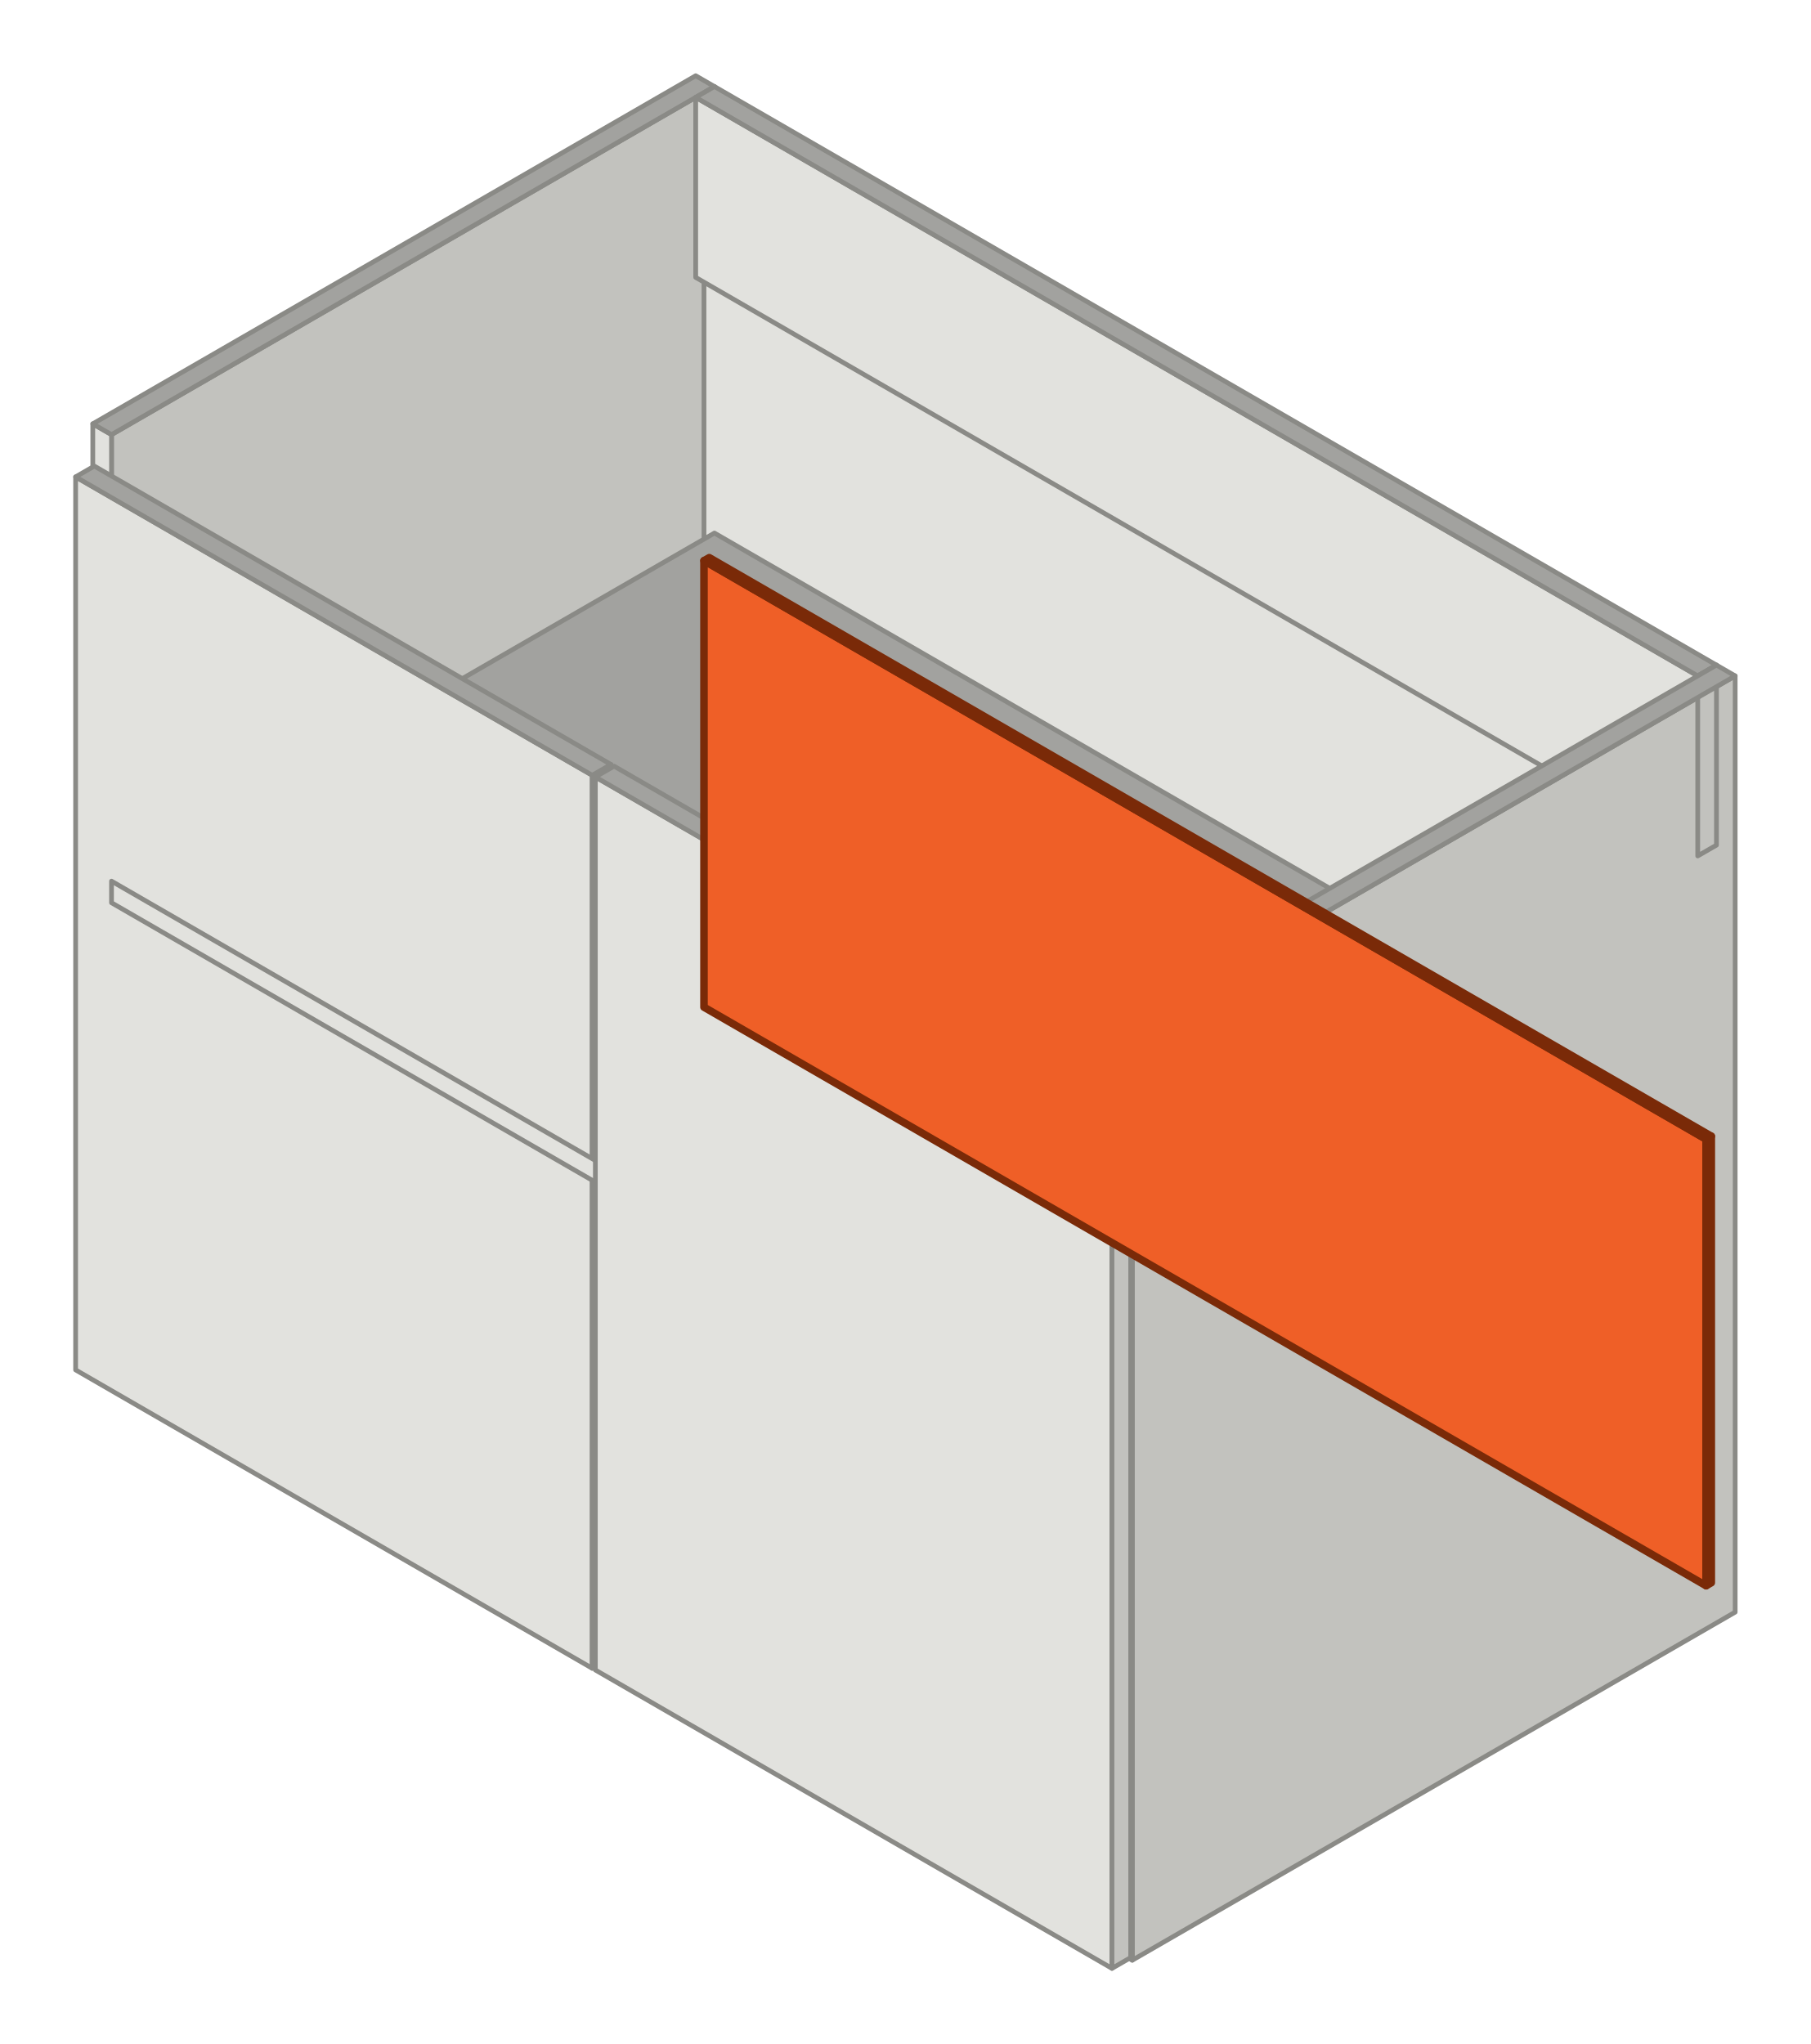
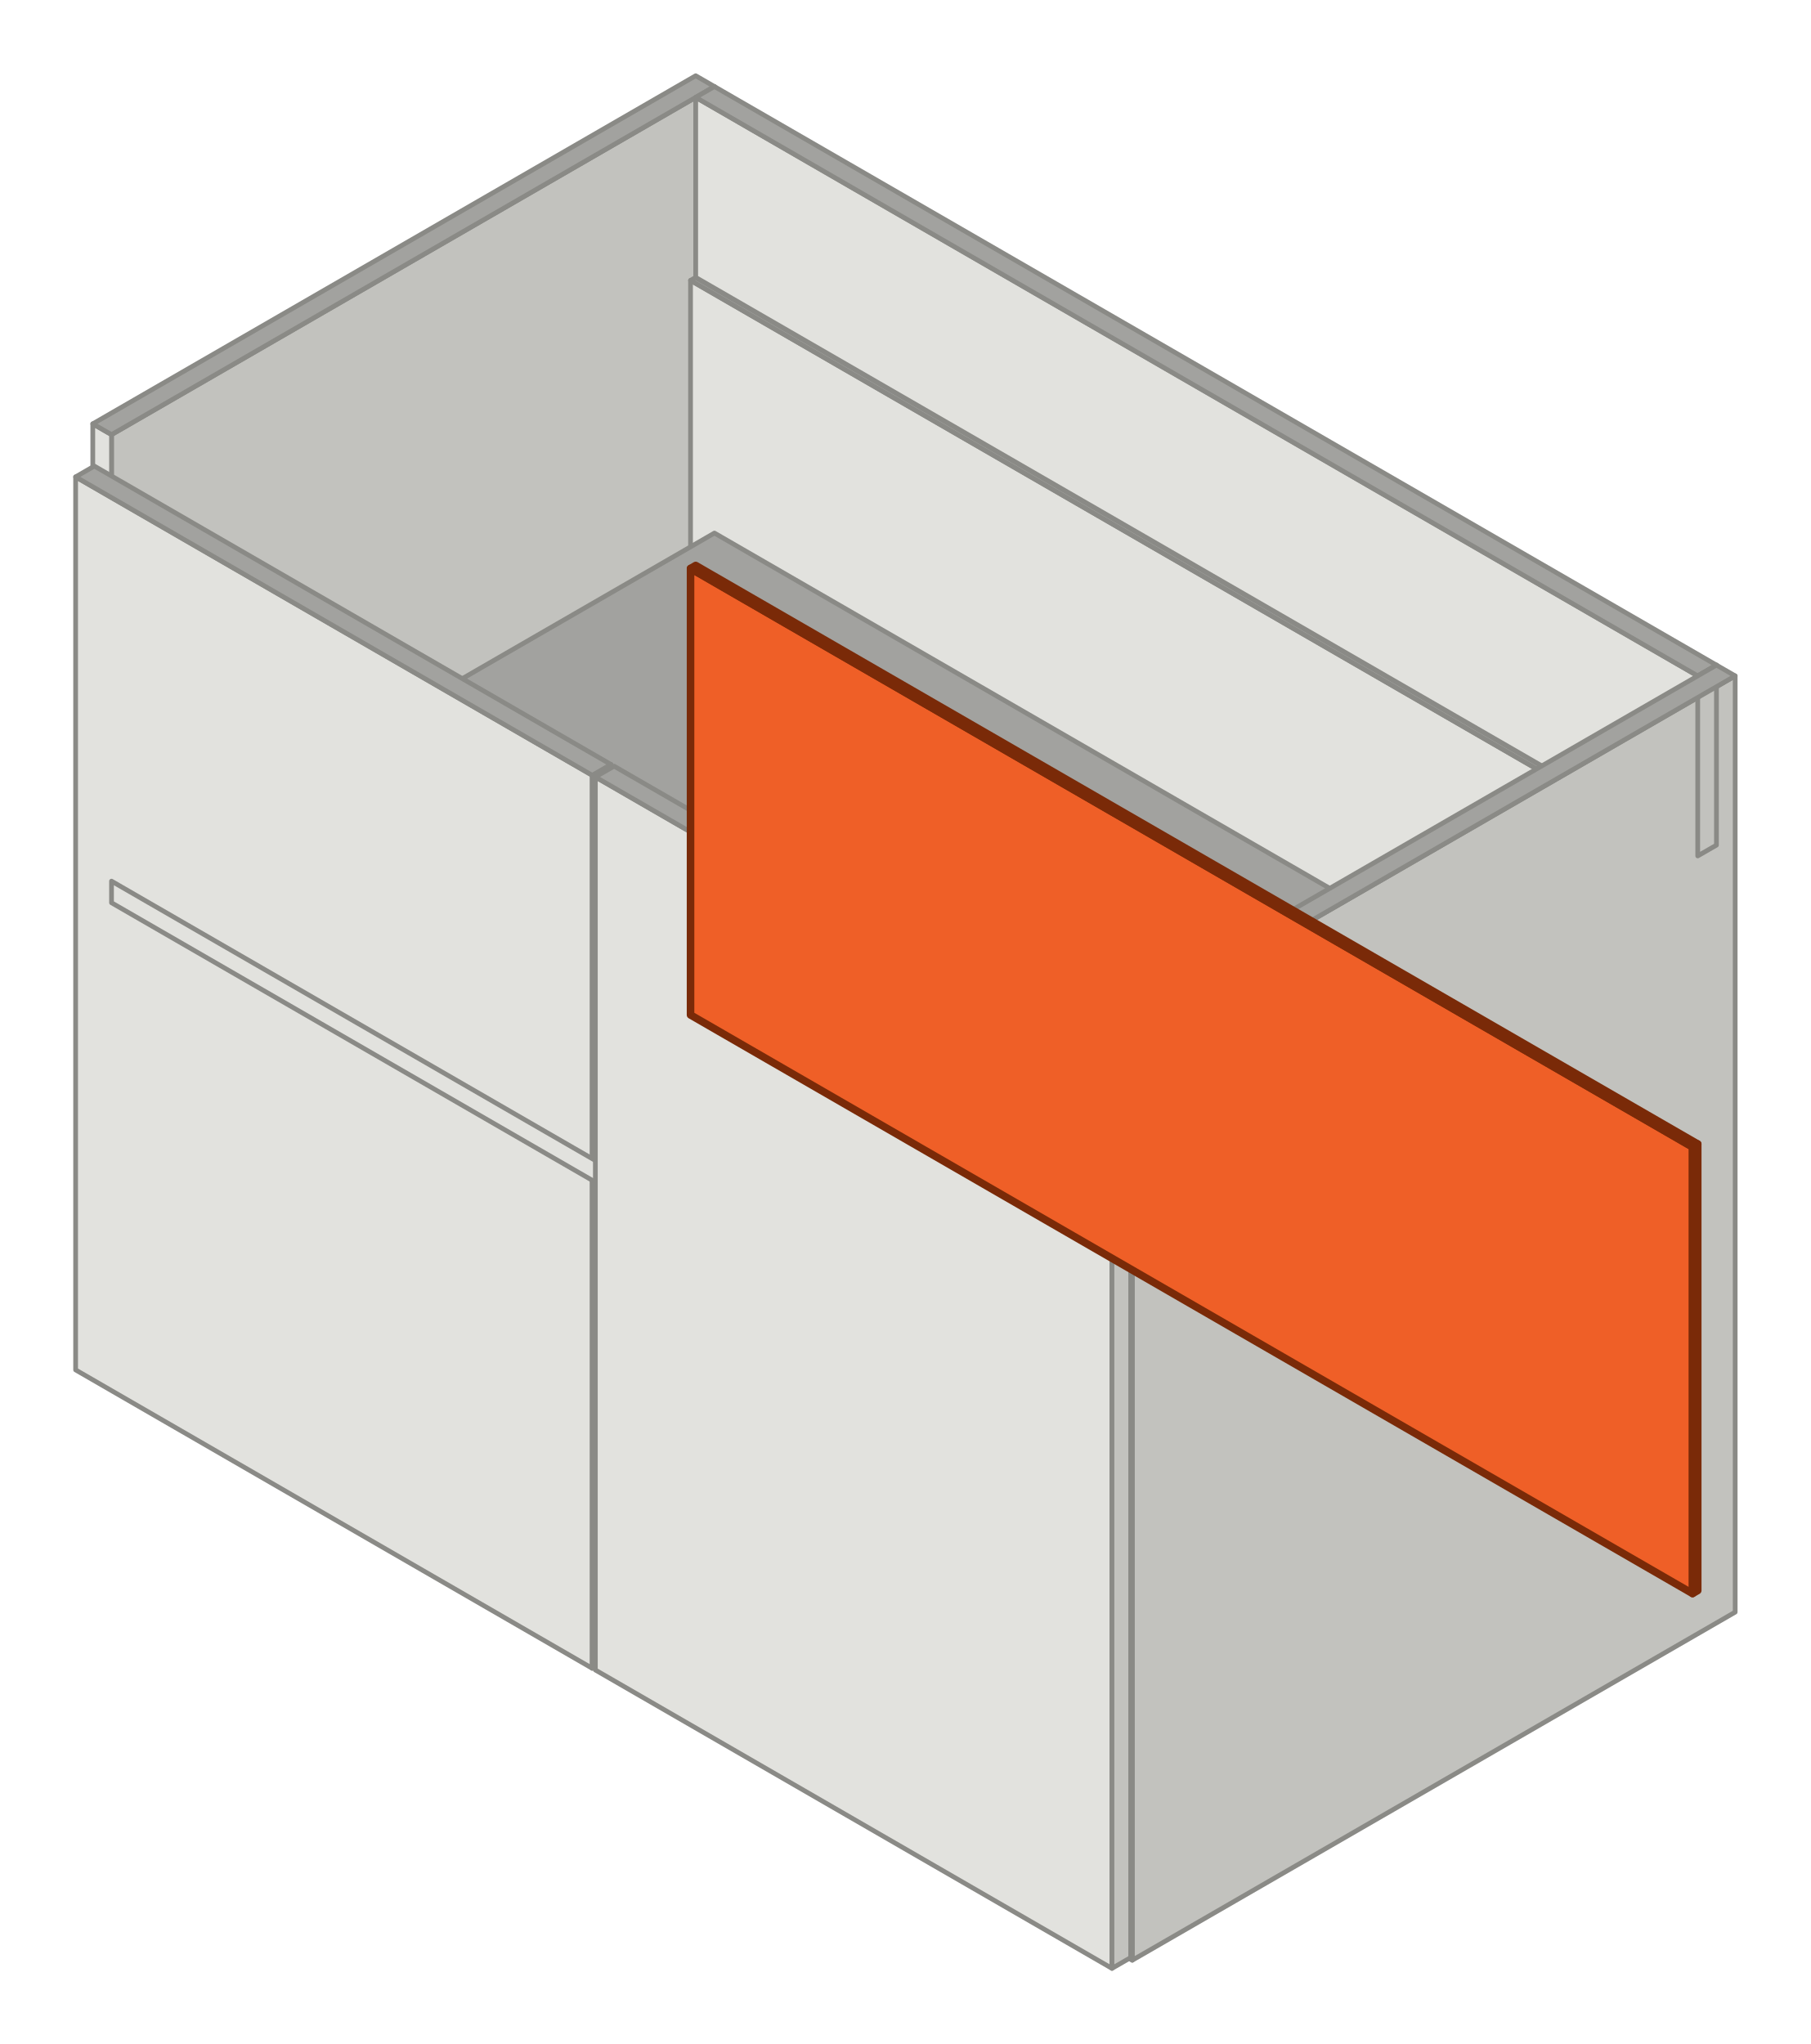
<svg xmlns="http://www.w3.org/2000/svg" viewBox="762.7 -158.1 1508.7 1702.9">
  <polygon points="1357.9,694.0 1357.9,-86.0 855.6,204.0 855.6,984.0" fill="rgb(194,194,190)" stroke="#8a8a86" stroke-width="3.94" stroke-linejoin="round" />
  <polygon points="1357.9,676.0 2192.7,1158.0 1690.4,1448.0 855.6,966.0" fill="rgb(162,162,159)" stroke="#8a8a86" stroke-width="3.94" stroke-linejoin="round" />
  <polygon points="840.0,975.0 855.6,984.0 855.6,204.0 840.0,195.0" fill="rgb(226,226,222)" stroke="#8a8a86" stroke-width="3.94" stroke-linejoin="round" />
-   <polygon points="1349.2,291.0 1349.2,69.0 2184.1,551.0 2184.1,773.0" fill="rgb(226,226,222)" stroke="#8a8a86" stroke-width="3.94" stroke-linejoin="round" />
+   <polygon points="1338.0,297.5 1338.0,75.5 2172.8,557.5 2172.8,779.5" fill="rgb(226,226,222)" stroke="#8a8a86" stroke-width="3.94" stroke-linejoin="round" />
  <polygon points="1342.3,-95.0 1357.9,-86.0 855.6,204.0 840.0,195.0" fill="rgb(162,162,159)" stroke="#8a8a86" stroke-width="3.94" stroke-linejoin="round" />
  <polygon points="855.6,966.0 855.6,984.0 1690.4,1466.0 1690.4,1448.0" fill="rgb(226,226,222)" stroke="#8a8a86" stroke-width="3.94" stroke-linejoin="round" />
-   <polygon points="1349.2,69.0 1353.6,66.5 2188.4,548.5 2184.1,551.0" fill="rgb(162,162,159)" stroke="#8a8a86" stroke-width="3.94" stroke-linejoin="round" />
+   <polygon points="1338.0,75.5 1342.3,73.0 2177.1,555.0 2172.8,557.5" fill="rgb(162,162,159)" stroke="#8a8a86" stroke-width="3.94" stroke-linejoin="round" />
  <polygon points="1357.9,286.0 2192.7,768.0 1690.4,1058.0 855.6,576.0" fill="rgb(162,162,159)" stroke="#8a8a86" stroke-width="3.94" stroke-linejoin="round" />
  <polygon points="825.7,983.2 825.7,239.2 1256.1,487.8 1256.1,1231.8" fill="rgb(226,226,222)" stroke="#8a8a86" stroke-width="3.94" stroke-linejoin="round" />
  <polygon points="1342.3,73.0 1342.3,-77.0 2177.1,405.0 2177.1,555.0" fill="rgb(226,226,222)" stroke="#8a8a86" stroke-width="3.94" stroke-linejoin="round" />
  <polygon points="2192.7,1158.0 2192.7,1176.0 1690.4,1466.0 1690.4,1448.0" fill="rgb(194,194,190)" stroke="#8a8a86" stroke-width="3.94" stroke-linejoin="round" />
  <polygon points="1342.3,-77.0 1357.9,-86.0 2192.7,396.0 2177.1,405.0" fill="rgb(162,162,159)" stroke="#8a8a86" stroke-width="3.94" stroke-linejoin="round" />
  <polygon points="1256.1,1231.8 1271.7,1222.8 1271.7,478.8 1256.1,487.8" fill="rgb(194,194,190)" stroke="#8a8a86" stroke-width="3.94" stroke-linejoin="round" />
  <polygon points="855.6,576.0 855.6,594.0 1690.4,1076.0 1690.4,1058.0" fill="rgb(226,226,222)" stroke="#8a8a86" stroke-width="3.94" stroke-linejoin="round" />
-   <polygon points="2184.1,773.0 2188.4,770.5 2188.4,548.5 2184.1,551.0" fill="rgb(194,194,190)" stroke="#8a8a86" stroke-width="3.94" stroke-linejoin="round" />
+   <polygon points="2172.8,779.5 2177.1,777.0 2177.1,555.0 2172.8,557.5" fill="rgb(194,194,190)" stroke="#8a8a86" stroke-width="3.94" stroke-linejoin="round" />
  <polygon points="825.7,239.2 841.3,230.2 1271.7,478.8 1256.1,487.8" fill="rgb(162,162,159)" stroke="#8a8a86" stroke-width="3.94" stroke-linejoin="round" />
  <polygon points="2192.7,768.0 2192.7,786.0 1690.4,1076.0 1690.4,1058.0" fill="rgb(194,194,190)" stroke="#8a8a86" stroke-width="3.94" stroke-linejoin="round" />
  <polygon points="2208.3,1185.0 2208.3,405.0 1706.0,695.0 1706.0,1475.0" fill="rgb(194,194,190)" stroke="#8a8a86" stroke-width="3.94" stroke-linejoin="round" />
  <polygon points="2177.1,555.0 2192.7,546.0 2192.7,396.0 2177.1,405.0" fill="rgb(194,194,190)" stroke="#8a8a86" stroke-width="3.94" stroke-linejoin="round" />
  <polygon points="1258.7,1233.2 1258.7,489.2 1689.1,737.8 1689.1,1481.8" fill="rgb(226,226,222)" stroke="#8a8a86" stroke-width="3.94" stroke-linejoin="round" />
  <polygon points="1690.4,1466.0 1706.0,1475.0 1706.0,695.0 1690.4,686.0" fill="rgb(226,226,222)" stroke="#8a8a86" stroke-width="3.94" stroke-linejoin="round" />
  <polygon points="1689.1,1481.8 1704.7,1472.8 1704.7,728.8 1689.1,737.8" fill="rgb(194,194,190)" stroke="#8a8a86" stroke-width="3.94" stroke-linejoin="round" />
  <polygon points="2192.7,396.0 2208.3,405.0 1706.0,695.0 1690.4,686.0" fill="rgb(162,162,159)" stroke="#8a8a86" stroke-width="3.94" stroke-linejoin="round" />
  <polygon points="1258.7,489.2 1274.3,480.2 1704.7,728.8 1689.1,737.8" fill="rgb(162,162,159)" stroke="#8a8a86" stroke-width="3.94" stroke-linejoin="round" />
-   <polygon points="1349.2,681.0 1349.2,309.0 2184.1,791.0 2184.1,1163.0" fill="rgb(239,95,39)" stroke="#7a2a08" stroke-width="6.31" stroke-linejoin="round" />
-   <polygon points="1349.2,309.0 1353.6,306.5 2188.4,788.5 2184.1,791.0" fill="rgb(172,68,28)" stroke="#7a2a08" stroke-width="6.31" stroke-linejoin="round" />
-   <polygon points="2184.1,1163.0 2188.4,1160.5 2188.4,788.5 2184.1,791.0" fill="rgb(205,81,33)" stroke="#7a2a08" stroke-width="6.31" stroke-linejoin="round" />
+   <polygon points="1338.0,687.5 1338.0,315.5 2172.8,797.5 2172.8,1169.5" fill="rgb(239,95,39)" stroke="#7a2a08" stroke-width="6.31" stroke-linejoin="round" />
+   <polygon points="1338.0,315.5 1342.3,313.0 2177.1,795.0 2172.8,797.5" fill="rgb(172,68,28)" stroke="#7a2a08" stroke-width="6.31" stroke-linejoin="round" />
+   <polygon points="2172.8,1169.5 2177.1,1167.0 2177.1,795.0 2172.8,797.5" fill="rgb(205,81,33)" stroke="#7a2a08" stroke-width="6.31" stroke-linejoin="round" />
</svg>
